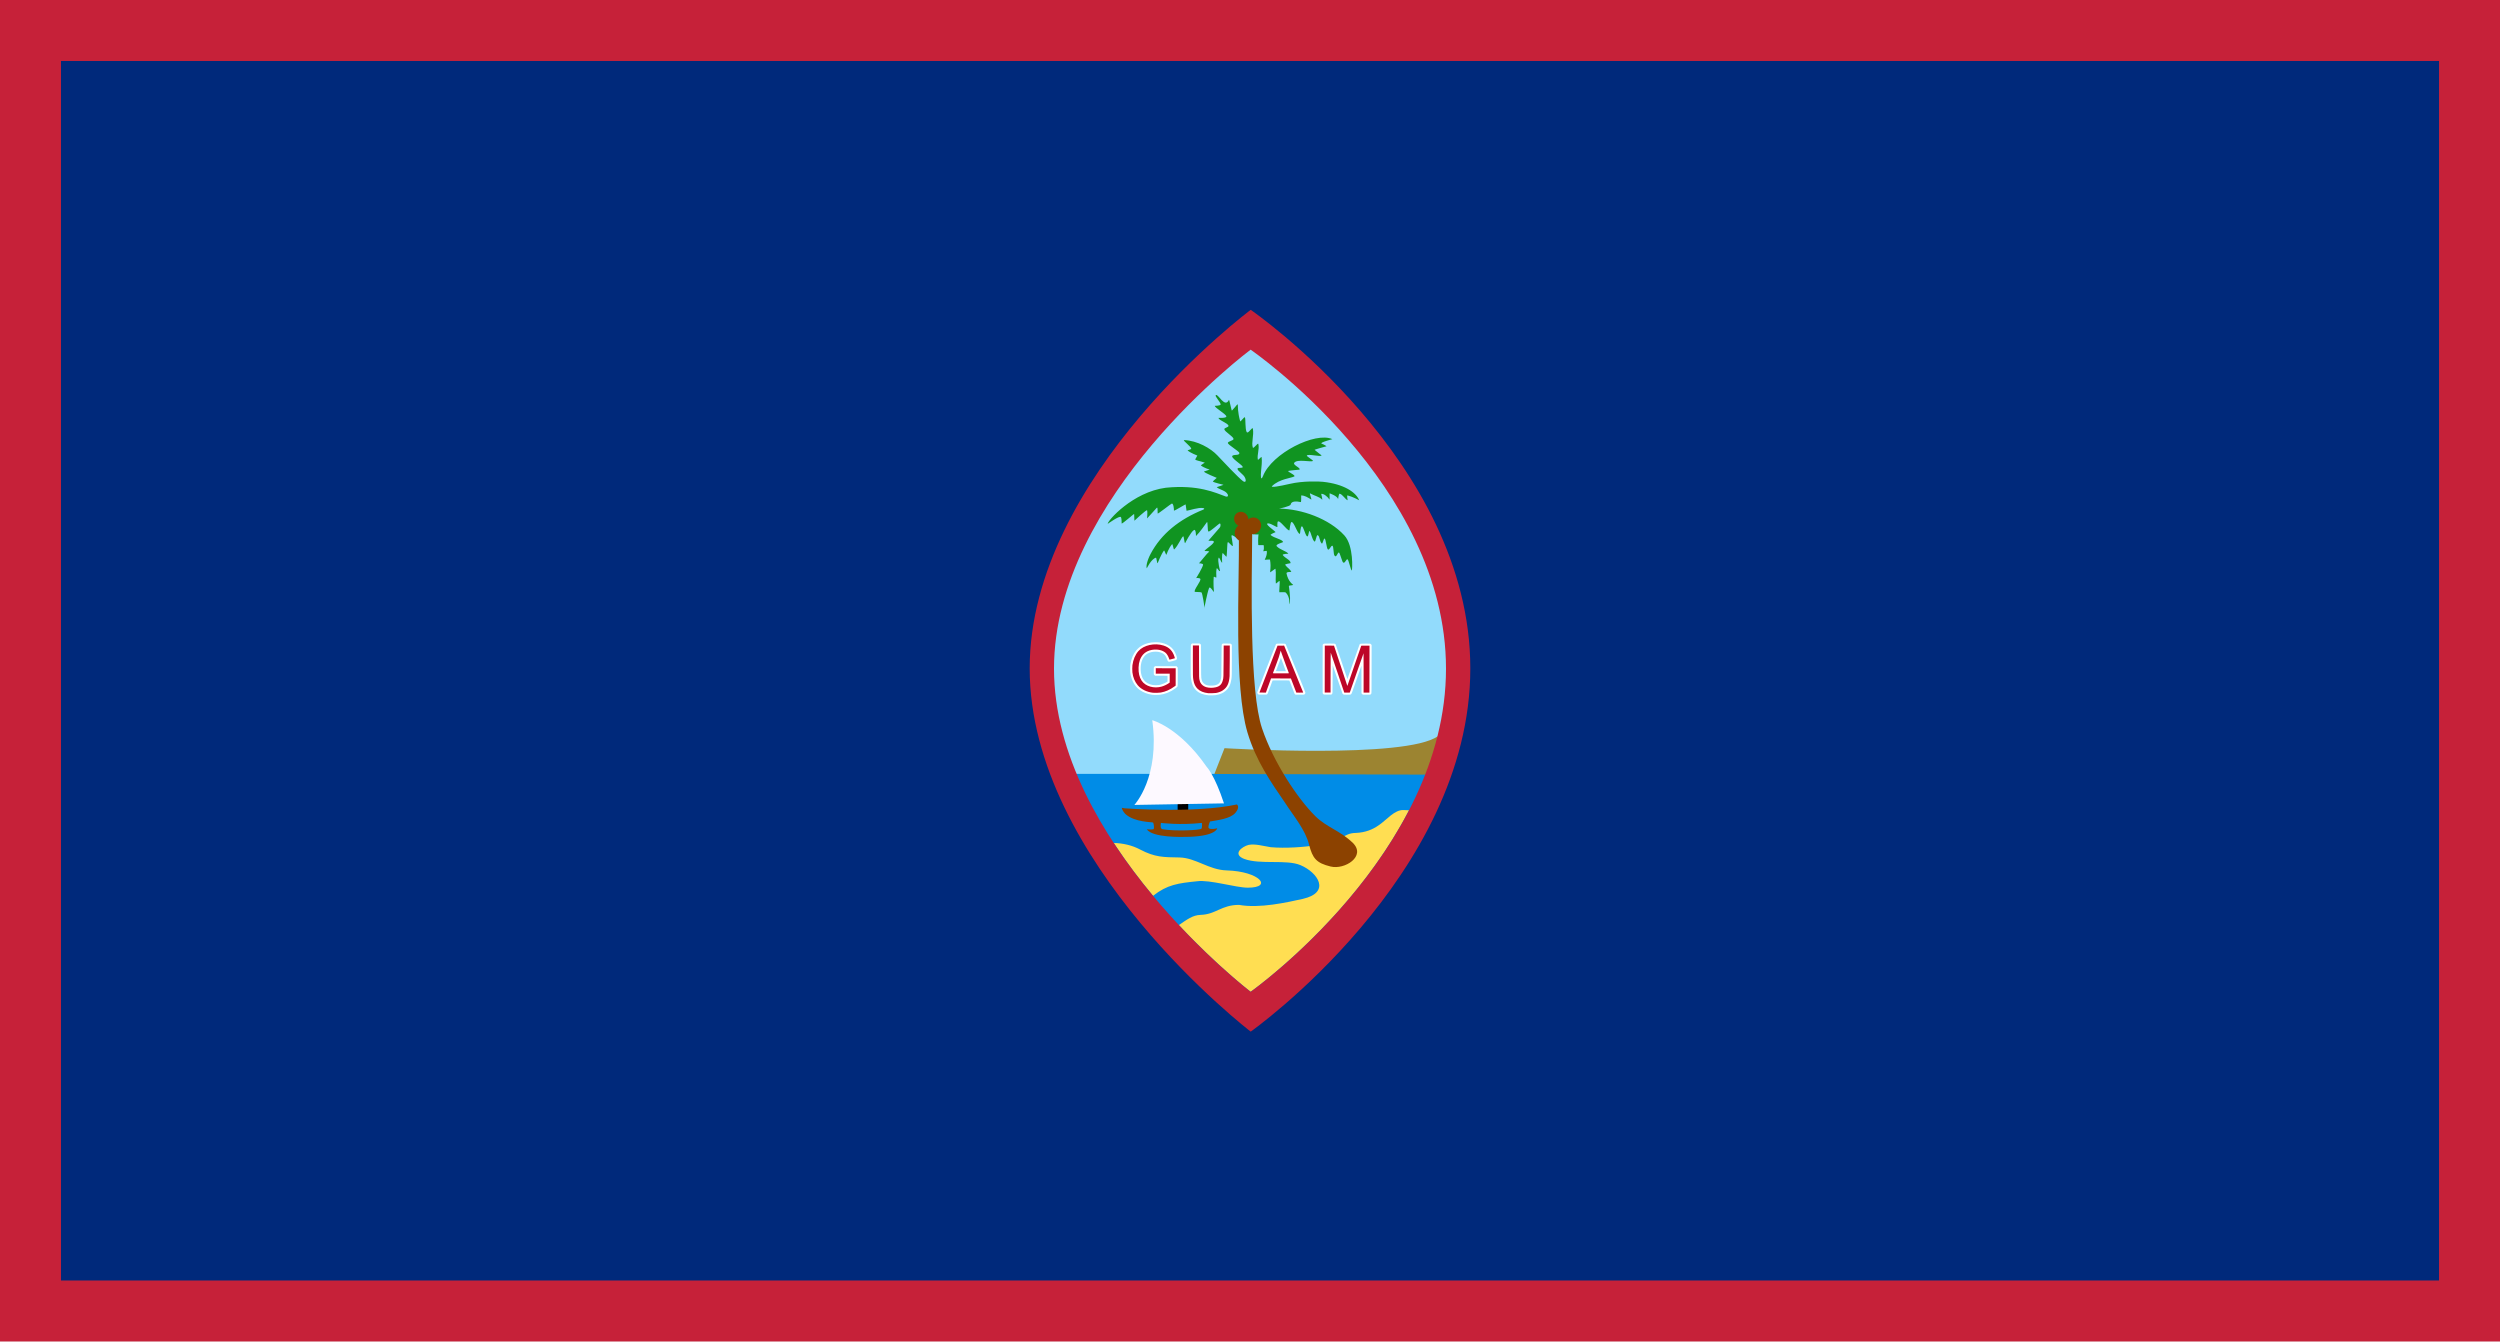
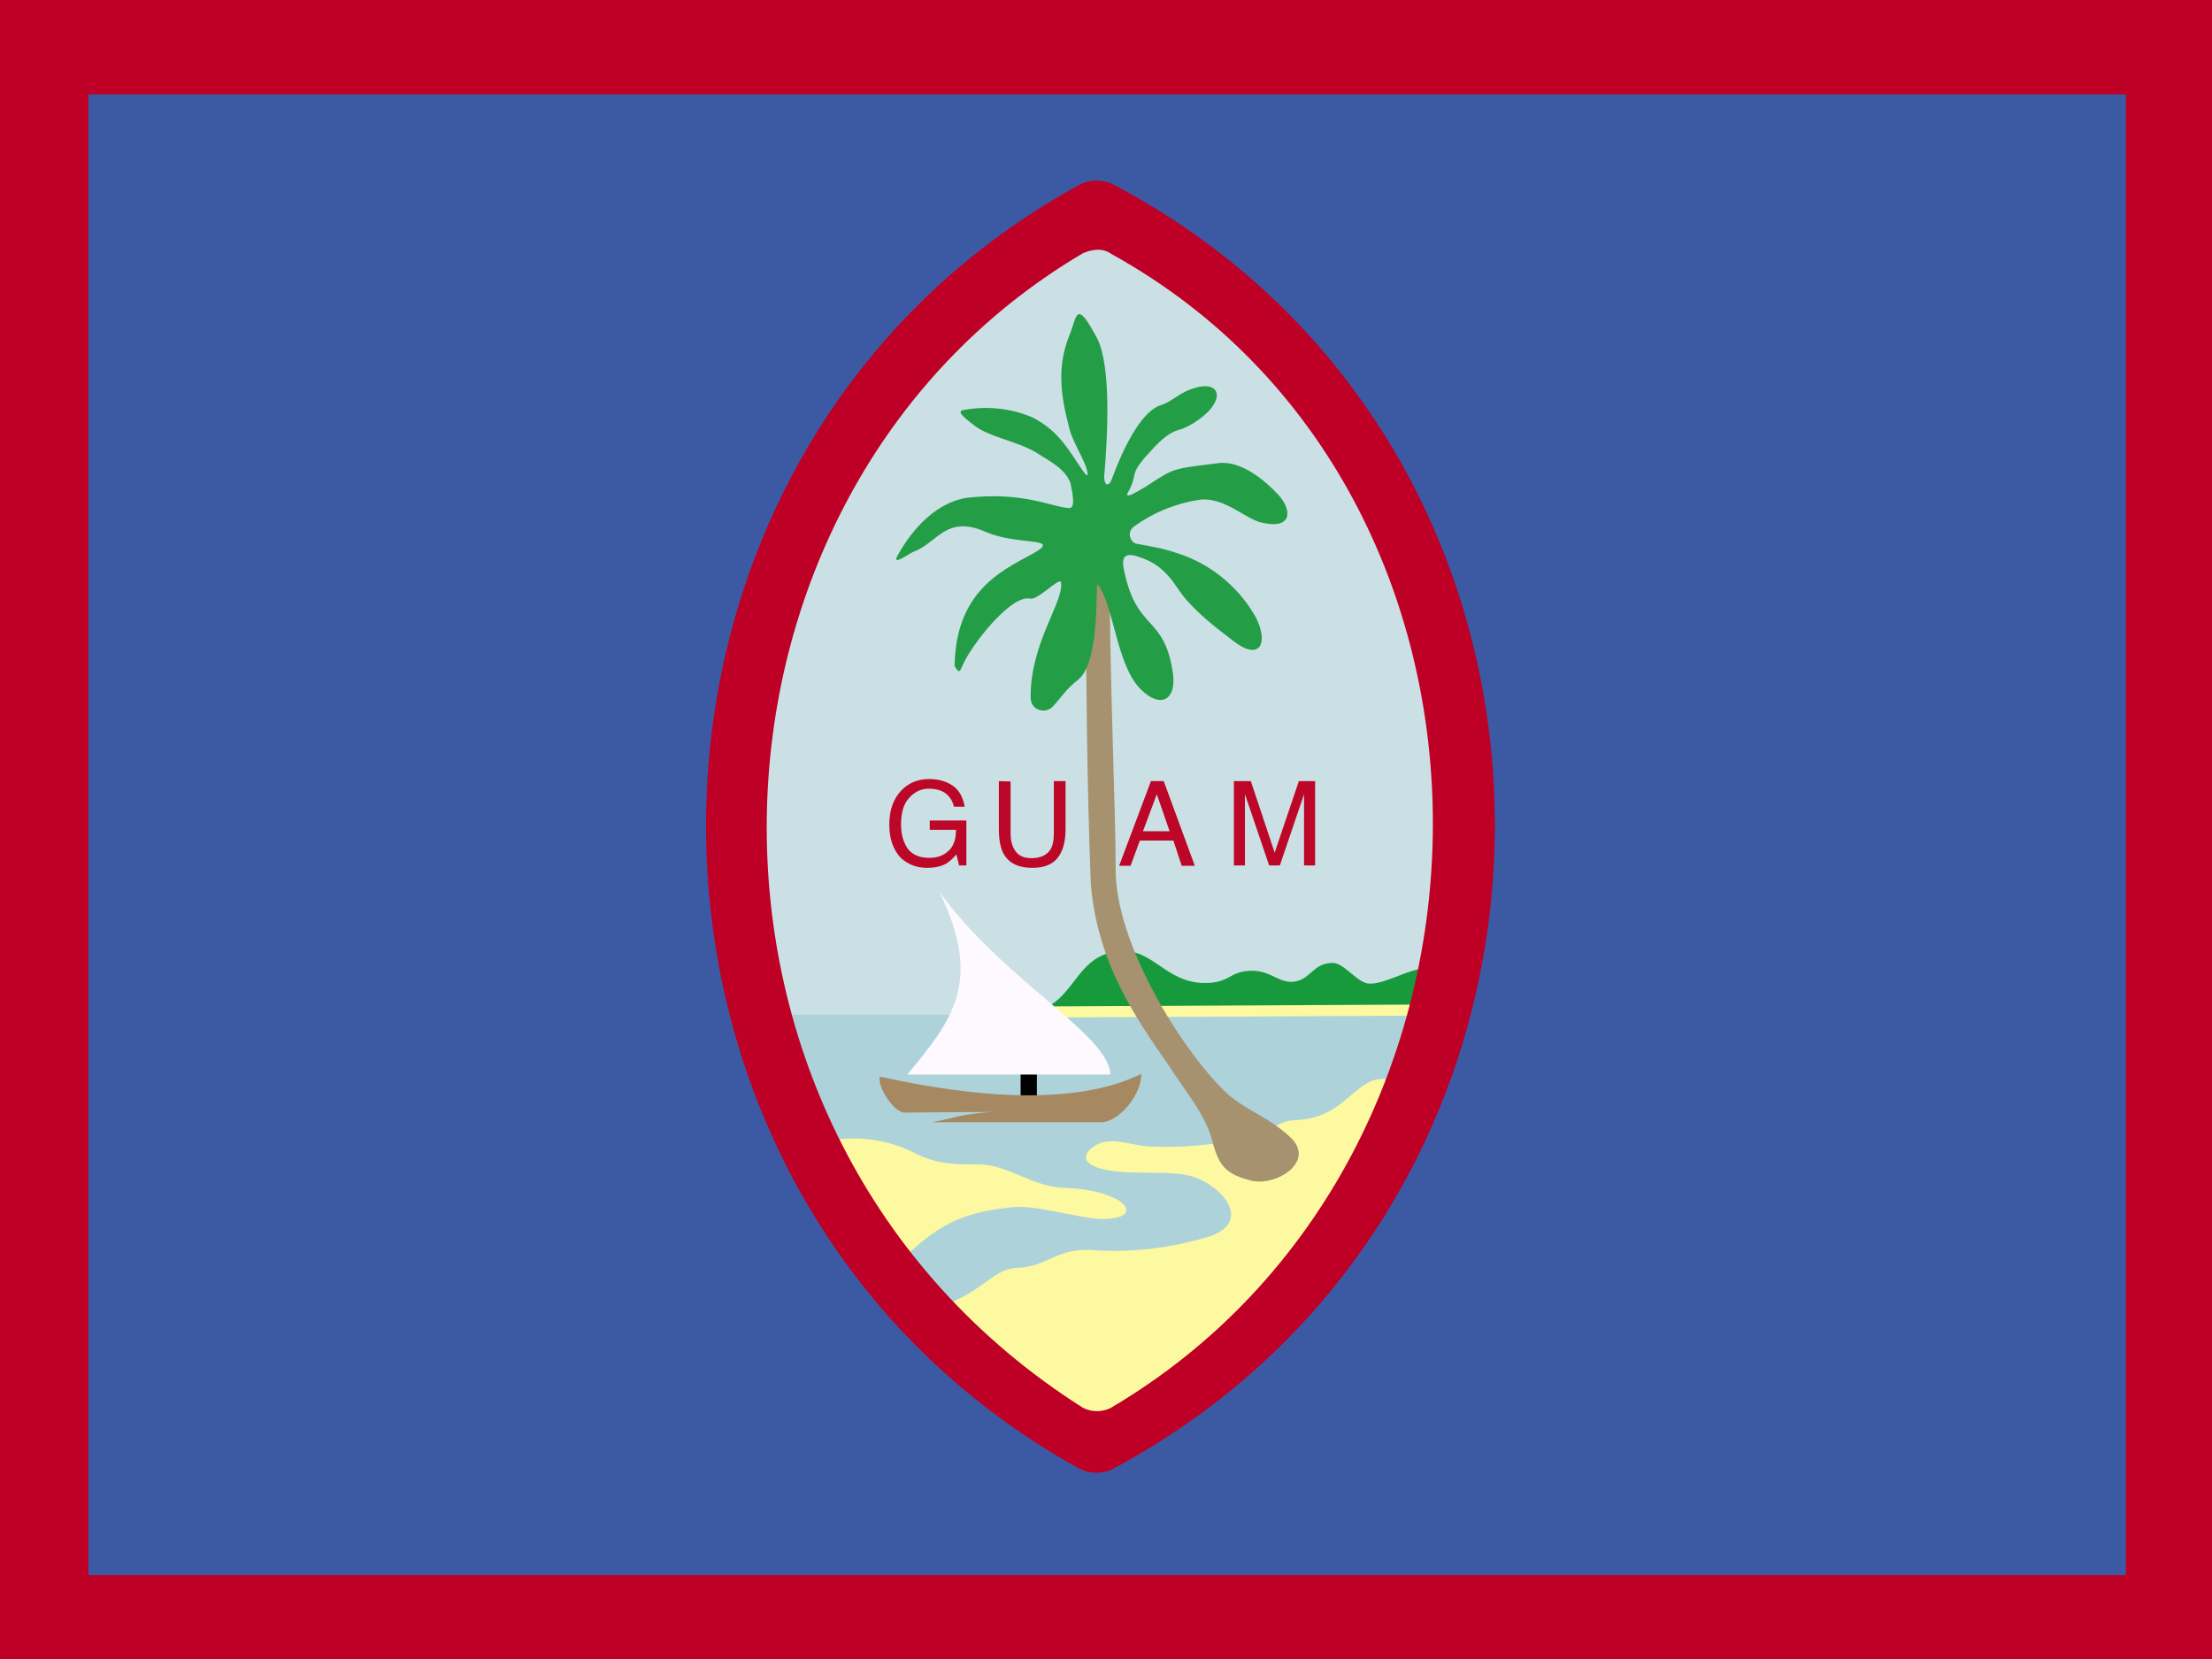
- <svg xmlns="http://www.w3.org/2000/svg" fill-rule="evenodd" clip-rule="evenodd" image-rendering="optimizeQuality" shape-rendering="geometricPrecision" text-rendering="geometricPrecision" viewBox="0 0 216958.34 116416.66">
-   <path fill="#c62139" d="M0-.005h216958.33V116416.66H0z" />
-   <path fill="#00297b" d="M5291.666 5291.667h206375v105833.331h-206375z" />
-   <path fill="#92dbfc" d="M108537.167 28617.296s-18122.53 14420.028-18122.53 29399.058c0 14981.029 18122.541 29783.057 18122.541 29783.057s18006.53-13724.025 18006.53-29783.057c0-16057.03-18006.54-29399.058-18006.54-29399.058z" />
-   <path fill="#008ce7" d="M92419.719 67159.562c4716.233 11327.588 16117.447 20639.81 16117.447 20639.81s11603.943-8844.17 16181.373-20640.687" />
-   <path fill="#9c8431" d="M124781.681 63890.343c-2794.003 1999.002-18515.022 1039-18515.022 1039l-879.002 2238.004 18719.024 57.999c78-306.998 265-672 330-982.002z" />
-   <path fill="#ffde52" d="M96651.642 73153.356c796.01 26.008 1589.01 193.997 2301.011 576 1273 668 2011.001 662.999 3383 683.999 1436.002 21.987 2563.004 1079.003 4115.006 1123.003 2859.004 80 4061.005 1500.001 1838.002 1499.001-1050.002-1.059-3301.004-706.001-4389.006-558.001-1654.002 168-2610 294.002-3834.001 1267.003-1166.001-1400.001-2332.002-2940.004-3414.012-4591.005m5656.011 7128.008c709.002-485.002 1197.002-864.002 1885.002-885.002 1337.002-41 1793.003-868 3338.005-867 1756.003 322 4136.005-211 5529.007-520.002 2473.004-570 1300.002-2300.004-197-2928.003-1210.002-518.001-3478.004-26.009-4885.006-540.001-1065.002-416-187-1079.001 386-1220.001 578-106 1198.002 85 1917.002 201.999 1284.002 113.001 2897.004-7.011 4025.006-182 2331.002-356.998 2235.001-1041 3360.005-1057.002 821-38 1446.002-281.998 2006-682.001 658.002-439 1343.003-1340.002 2139.004-1304l468.002 20.003c-4916.007 9510.012-13745.019 15753.018-13745.019 15753.018s-2853.004-2184.001-6226.008-5790.005z" />
-   <path fill="#8c4200" d="M113608.667 73315.355c305.001 1180.003 628.002 1581.003 1868.003 1884.001 1224.002 303.001 3094.003-887 1935.004-2042.003-1103.004-1074-2265.005-1349-3253.005-2316.003-1533.002-1520-3636.006-4662.006-4635.006-7633.01-1093.002-3248.003-903.002-12392.016-854.002-17024.022 1.006-54 133-86 148-108 71-102 139 33 28.001-646-29-174-167-354-166-530 1.005-314.002-1084.001 343-1370.003 903-65 128 208.001 493 208.001 565 37 4444.006-441 13218.017 739 17190.024 730.001 2459.003 2062.003 4358.006 3268.005 6115.007 723.001 1126.001 1769.002 2341.003 2084.002 3642.006" />
-   <g fill-rule="nonzero">
-     <path fill="#fff" d="M100086.654 60304.335c-14-2.117-69-8.996-122-16.007-377-46-780-204.999-1075.001-425-420-313-698-814.002-791-1429.003-26.01-172-25.01-615 1-784 74-474.999 248-894.002 498-1200 74-90.001 216-228.002 303-293.002 205-156 470-278.002 749-346 200-50 323-65 563-72 334.001-7.99 569.001 22.013 833.001 110 338 111.002 600.005 291 785.005 537.002 125 165.999 287 534.998 310 705.001 12 92.998-25.001 162-107 196.998-26.001 11.006-156 50.001-290 86-269.004 72.002-307.004 74.002-367.004 23.998-40-33.999-54-60-89-169-16-46-55-139.999-88-207-51-102.999-72-134-141-203-69-69.999-99-90.999-202-141-228-111.001-484.001-149-779.001-113.001-216 26.008-450 114.001-597 225.001-327 246-509.001 732-490 1306.001 25 783 357 1214.002 1040 1351.003 131 26.008 417 26.008 557 0 204-38 503-155.001 672-263.001l61-38v-249l1.01-250.002-539-3.995-539-3.996-34-23.997c-19-13.997-45-40-58-59-24-33-24-38.002-24-331.002 1-293 1-298 25-331 13-18.996 40-45 59-58.001l34-25.003 923 2.117 924 2.117 33 23.997c19 12.99 45 42 59 64l24.001 39.003 2.01 765c2.011 815 0 848-49 907-13.999 17.013-78 69-141 115.002-436 320.998-900 511.998-1377 567-123.001 13.996-481.001 18.996-557.001 7.99zm4829.003 41.003c-483-37.002-848.002-181.002-1114.002-438.002-262-253-392-570-450-1098-17-147-18-302.002-17-1496.004 2.01-1286 3-1334 23-1373 11.002-22.014 37-53.002 57-69l38-28.002 317.001-2.99c306-2.116 319-2.116 364 20.003 28 13.996 56 39.002 71 62l24.001 39.003 4 1380c3.001 1216.003 5.001 1393.001 20 1489.002 40 250 80 343.002 197 460 147 146 300 200.002 590 210 267.002 7.99 450.002-22.013 607.002-99 181-88 263-226.998 325-544.999 23-120.002 23-139.002 32-1501.004 9.001-1543 2.011-1415 85-1478l39-29h330.002c368 1.057 357-1.059 416 76.999l30 39 1.005 1238.001c1.006 1242.003-5 1502.003-38 1736.005-71 497.998-236 812.998-554 1059-107 82.999-151 111-256.001 162.999-161 81-347 136.001-558 166-110 16.007-471.001 27-583.001 18.996zm4322.006-67.001c-14-2.99-45-26.008-70-50-51-51.002-65-98-50-162 18.998-79.002 1583.001-4115.006 1608.001-4147.005 49-66 63-68 429-67 366.001 0 380.001 2.99 430.001 68 12.999 18.998 401.001 958.001 862.002 2089 732 1797.004 837 2062.003 837 2110.004 0 60.999-24 103-81 144-34 23.997-35 23.997-401 22.991h-367l-40-30.998c-51-39-50-35.002-287.002-655-108-283.001-201-523.002-207-533-9-17.992-55-18.997-735-20.003-681.002-1.058-726.002 0-733 17.013-4.002 10-96.002 261.998-205.002 559.998-108 297-206 556.001-218 575.001-11.999 18.997-37 45-55 58.002-33 23.997-39 23.997-363 25.003-181 1.058-340-1.058-354-3.995zm2343.002-2066.003c-15.999-45-404-1083-414-1108-4-11.008-9.001-6.007-17 16.006-18 54.001-415 1113.002-420 1122.001-3 3.995 191 7.99 430 8.996h436.001zm3314.005 2062.003c-46-13.997-96-67-109-116.002-7.002-27.998-9.002-713-4.001-2121.001l7.001-2079.002 28-38c56-73 51-72 552-71 417 1.057 452 2.115 487.002 20.001 20.002 11.007 46.998 35 58.999 53 11.986 17.013 244.999 702 517.001 1520.003 273 818.002 498 1488.002 501 1488.002 2.99 0 235-665.002 516-1477.003 319.002-924 521-1493 538.003-1519 56-81 50.998-80 510-79 390.999 0 408.999 1.058 446 22.013 21.009 11.985 49.999 40 65 61l26.01 40-2.99 2091.003c-3.995 1971-5.001 2093.001-22.992 2125.002-10.002 17.992-36.002 46.998-58.002 63l-39 29.998-319-1.058c-316 0-319 0-353-25.003-18.997-12.99-45-39.002-58.002-58.002l-25.003-33.999-2.99-1200.002-2.99-1199-55.999 158.999c-31 88-221.001 632-422.002 1209-353 1011.003-368 1052.003-409 1094.003-25.002 26.01-56 46-77 50.001-20.003 3.995-153.002 6.985-297 6.985-251-1.058-264-2.117-309-25.003-26.009-12.99-57.002-39-69-56.999-12.013-17.992-207-581.002-433.002-1251.001-226-669.002-415-1217.002-419-1217.002-5 0-8.998 542.002-10.998 1206-2.011 1351.003 4 1252.004-80 1308.003l-43 28.001-298 1.058c-164.002 1.06-313.002-2.99-331.002-8.996z" />
-     <path fill="#bd0728" d="M100058.654 60119.336c-542-62-1030-302.001-1324.001-652-248-294-408-682-461-1118.003-17-143.999-16-484 2.01-621.998 62-475.002 250-918.002 519-1223.003 459-521 1412-731.003 2186.001-481 488 156.999 778 454.999 943 966 23 71 40 131 38 134-6.001 3.996-422 117.002-453 123-18 2.99-27-13.997-54-93.999-77-226.002-194-414.001-324-518.001-284-226-684-309-1153-238.001-300 46-598 200.002-769 398-257.001 297.003-384.001 661-400.001 1142.003-15 476 71 839 270 1139 323 488 1075 706.002 1744.001 506 214-64 447-174.997 611-292l75.999-53.998 1.006-385v-386.002l-604.005-1.058-605-1.058 1.01-236.001v-236l864 2.116 864.001 1.059-2.011 752.001-1.006 752-95 70c-389 286.002-779.004 459.003-1196.004 533.001-154 27.001-522 37-678 18.997zm4787.003 36.999c-392-43-697.002-169-913.002-379-197-191-310-428-369-772.998-42-248.003-45-376.003-43-1696.005l2.01-1293.001 265.001 1.059h264l2.011 1379c2.011 1467.002 1.006 1443.002 57 1664.004 71 282 281 491 581.002 578 240 70 564 71 837 2.99 324-81 498-255 586-585.001 68-253 67.002-229 74-1690.002l7.002-1345.001 265 1.058h264l-3 1247c-1.005 718-7.001 1317.001-14 1413.003-45 632-209 974-592 1233-151 103-356 181-582 223-98 17.992-576.001 31.001-688.001 18.997zm4474.006-113.998c12.999-33.002 366-948.002 785-2034.004l763.002-1974.002 286-2.117 287-2.99 822.001 2020.003c452 1111.002 825.001 2029.003 829.001 2040.004 7.001 18.998-11.001 20.003-292 20.003l-300-1.058-52-135.001c-29-74-134-351-235-614l-183.002-478.003-862-3.995-862.002-5-224 616-224 616.001-281-1.059h-280zm2534.002-1625.003c-3-11.007-121-326-261-700.001s-298-808-350-966.002c-52-157-97-288-99-291-3-2.99-23 66-44 153.001-69 289-135 487-381 1137.003-133 354.999-246 654-250 664.998-8.002 18.997 30 20.003 691 21.008 660 1.06 699 0 694-18.997zm3112.005-354 4-2039.001 400 3.995 399 3.995 540 1625.003c297 893 557.001 1680.002 577.001 1749.003 21.008 68 40 121.999 43 119.999 2.117-2.99 69.001-196.001 148-430.001 80.003-233 350.002-1017.001 601.002-1742.003l457.002-1318.001 358-2.116 358-2.117-3.995 2038.002-3.995 2039.004-253-1.058h-253l2.99-1713.003c2.115-942.002-1.06-1707.003-7.013-1701.002-5 6.006-256 718-557.001 1582.003-300.998 864-568 1629-593 1700l-46 129.002h-477.999l-582.002-1726.003c-320-949-586-1733.003-591-1743.002-5-8.996-10.999 767.001-12.999 1725.003l-4 1741.001h-253l-253-1.058z" />
-   </g>
-   <path fill="#109421" d="M97273.642 44871.316c77 106.001 66 563.001 66 563.001 63 38 1085.01-870.001 1085.01-829.001 1 191.001 24 585.001 24 585.001s1058.001-1006.001 1102.001-900.001c49 119-4 702.001-4 702.001s704-776.001 833-916.001c93.001-100 78.001 126 87.001 491 2.01 65 1153.998-850 1223.998-866 149-32 195 475 187 602-6 94 1063.002-610 1016.002-517l79 541c298-41 1008.001-306 1435.001-237 137 22 130 91 8.001 141-2058.002 833.001-3641.002 2089.002-4563.002 3839.005-314 596-410 1116.001-327 1247.001 0 0 370-796 787-921 56-16 93 510 150 480 0 0 316-798.002 544-1092.002 61-79 163 419.001 228 345.001 0 0 164-534.001 484.999-906.001 46-53 129 505 180 458 333.001-307 646.001-1077 771.001-1134 87-68 102 640 185 579 0 0 475.002-954.002 759.002-1127.002 182-112 175 521 175 521 362-357 761-949 950-1206 87.002-118 39 780 132 815 119 46 899.002-688 987.002-703 58-10.002 126 209-26 385-12.002 13.999-964.001 1112.001-964.001 1112.001 185 35 257-17 390 18 395 104-740.001 755.001-721.001 877.001 0 0 547-10.002 364 96-132 77-855 1008-855 975.002 0-17 363 8 361 112-3 193-601 1188-607 1182-33-33 321-43 369 55 88 181.002-614.001 986.002-477.001 1123.002 18.999 19 401 6.001 571 44 82 18 312 1462.002 254 1404.002-12.997-13.999 246.002-1354.001 403.002-1762.002 96-247 403 373 428 318-12.999 0-62-881.001-19-1282.001 12-112 233 117 230 10.002-8-243.002-28-503.002 22-740.002 38-179 226 323 299.001 188 0 0-228-872-133-1118 63-162.002 215 392 315 414 0 0-56-678.002 49-853.002l317 340.001c69-109 56-1165.001 120-1264.001 53-83 382.001 396 431.001 321 44-68-139-852.002-98-914.002 58-89 419.001 218 426 212.001 147-148 142.001-517.001 204.001-654.001 166-371 1118.001-419 1230.001-155 55.001 128 17 293-5 492 9.001 8.001 477 42 481 6.001 0 0-56 437-23 918.002 5 64 475-16 481 48 43 453-61 495-61 495 4 33 317.001-48 322.001-12.999 34 221-37 490-177 749-21 37.002 448-36 455 7.002 57 340 68 610.001 9.001 1090.001-5 39 459.001-339 466.001-300 70 404-10.999 840 31 1258.001 10.001 97.001 307-289 334-177 27 110-66 910.001-21 955.001 0 0 497.001-25 541.001 17 394.001 370 319 1016.001 319 1016.001 108-80 67.001-858-42-1570.002-12-75 382.001-46 370.001-116 0 0-432-260-574-984.002-30.001-155 417-123 417-123-124-285-342-339-527.001-613-60-90 464-131 464-157 1.006-273-442-403-671-687-98-121 478-127.002 478-127.002-169-235-726-338-1010-649-155-169 565-335 556-364-79-249-756-327-1084.002-608.002-68-58 428.001-254 428.001-254-50-106-1131.001-817-581-752 232 28 703 358 740 308 0 0-20-415 28-465 181-188.002 805.001 798 1017.001 758 0 0 78-706 174.001-725 228-43 506 1028 731 1028 30 0 47-619 163-653 131.001-38 278.001 694 444.001 856.001 154.001 149 156.001-572.001 246.001-435.001 153 221 190 682.001 399 885.002 136 132 161-636.002 312-533.002 175 119.001 134 517.002 331.001 713.002 94 93 157-507 264-419 95 77 159 811 261.001 927 130 148 280-387 415-302 97 62 74 697 164 833 184 282.002 280.002-341 402.001-245 85 65 269 795.002 346.001 853.002 171 130 265-332 395-267 94 46 284 986 362 962 51-15.999 177-2142.002-641.002-3039.004-1333-1462.002-3720.003-2306.002-5668.005-2327.002 0 0 979.001-195 1005-357 52.001-323 538.002-285 877.002-211 60 12.999 28-571.002 36-574.002 303-7 574.001 172 864.001 348 90 55-183-585-87-530 372 215 786 278 1037.001 539 66 69.002-76-493-76-493 186-45 553.001 223 697.001 474 70 124.002-4-655 51-517 0 0 648 220 718 493 0 0 53.002-494 140-468 260.001 68 488.003 507 691.002 570 0 0-84-440-17.992-423 488 123 1018.001 425 1017.001 423-275-688-1318.002-1409.001-3153.004-1602.002-337-34.999-1704.002-91-2863.004 178.002-950 220-1700.002 345-1546.002 195 628.002-615.002 1643.002-690.002 1922.003-833.002 200-102-673-439-500-487 172-41 952-106 952-106 169-132-567-390.001-457-582.002 220-385 1521.002-35 1632.003-181 36-49-559.002-401-534.002-453 95-195 1253.002 144 1280.002-26 0 0-351-262-601-477.001-30-26 1034-312 1034-312-20-20-182-134-426-229-223-87 934.002-388 934.002-388-1466.002-670.002-5271.008 1236-6026.008 3214.003-196 472-202-41-161-441.001 39-430 93-807 47-1202.002-14-117-311 311.001-331 197.001-76-420 149-881.001 46-1347.001-34-157-428.002 463-480.002 306-144-431 108-1037.002 6.001-1631.002-40-232-413 497-538 289-146-241-82-1134.002-151-1269.002-56-108-388.001 428-416.001 327-450-1637.002 148-1841.002-716-918-30.001 32-222.001-968.002-255.001-934.002-354 758.002-934.002-540-1132.002-419-148 92 404 594 410 820 3.001 109-508 116-508 116 11 187 972.002 711.002 1003.002 916.002 25 169-680.002 127-680.002 127 22 229 823.002 447 867.002 690.002 25 134-375 164-362 300 21 209 774 622 799 835.001 17 148-481 209-493 347-15 167 1000 727.001 1001 884.001 1.006 222-404 108-588 220-259 157.001 831 793.001 877.002 974.002 36 159-436.002 19-452.002 164-20 190 534.002 477.001 661.002 803.001 127 322-3.001 404-185.001 276-365-257-1837.002-1821.002-2228.003-2238.003-568-606-1731.002-1285-2891.004-1325-121 37 624.002 564 629.002 755 1.005 49-335.001 122-320.001 137 206 206 847.001 451 847.001 451l-184 331.001c43 97 347 123 834 283 0 0-365 226-338 247 258 206 758.002 358 758.002 358l-492.001 165c-29 95 1107.001 550.002 1107.001 550.002s-355 306-339 322c87 87 922 280 922 280 14 14-590 202-586 206 219 219 823.002 290.001 964.002 652.002 0 0 83 206-156 167-940.002-341-2396.004-1047.001-5219.004-770.001-2886.011 376.001-5085.013 2885.003-5047.013 3135.004 0 0 1032-740.001 1141.001-590z" />
-   <g fill="#8c4200" transform="translate(201503.018 49556.295)">
-     <ellipse cx="-76406.734" cy="-54552.762" rx="609.989" ry="646.731" transform="rotate(-32.773)skewX(.012)" />
-     <ellipse cx="80113.359" cy="46920.699" rx="696.674" ry="738.637" transform="rotate(32.786)scale(-1 1)skewY(.013)" />
-     <ellipse cx="80494.336" cy="47852.852" rx="743.691" ry="788.485" transform="rotate(32.786)scale(-1 1)skewY(.013)" />
-   </g>
-   <path d="M102199.713 69706.336h919v687h-919z" />
-   <path fill="#8c4200" d="M97603.708 70148.337s6037.009 459.999 9739.011-334.999c0 0 311.001 210.999-136 732.999-447 521.001-1578 632.999-2199.001 745 0 0-149 335-137 509 12.999 174.001 392 156.001 578 118.002l186-37.002s-87 652.002-2372.001 739.002c-750.001 28.998-3222.999 81-3745.999-652.002 0 0 453 37.002 571 0 118-36.999 32-509-12.01-578.001-42.99-67.998-1603 0-2422-757.999-203-216.001-300-446-300-528 0-7.012 250 44 250 44m3146.01 1267s1651.998 211 3553 0c0 0 50 360-37.001 497.001-87 136.999-2280.001 242.001-3385.999 50.001-178-57.002-184-275.003-130-547.002" />
-   <path fill="#fdf9ff" d="M98443.718 69854.337s2240-2382.001 1554-7352.007c0 0 2333.998 601.001 4713 4034.005 0 0 694 697 1510.001 3183.001z" />
-   <path fill="#c62139" d="M108540.72 26889.305S89359.708 41168.314 89359.708 58005.326c0 16839.012 19181.012 31522.022 19181.012 31522.022s19058.02-13472.01 19058.02-31522.022c0-18049.013-19058.02-31116.021-19058.02-31116.021m-7 3456.003S91469.708 43048.315 91469.708 58027.326c0 14981.012 17064.012 28044.022 17064.012 28044.022s16955.02-11985.01 16955.02-28044.022c0-16057.011-16955.02-27682.018-16955.02-27682.018" />
+ <svg xmlns="http://www.w3.org/2000/svg" id="flag-icons-gu" viewBox="0 0 640 480">
+   <path fill="#be0027" fill-rule="evenodd" d="M0 0h640v480H0z" />
+   <path fill="#3b5aa3" fill-rule="evenodd" d="M25.6 27.3h589.5v428.4H25.6z" />
+   <path fill="#cbe0e5" fill-rule="evenodd" d="M314.4 413.2a10 10 0 0 0 8.4.1c137.8-73.3 137.8-274.3.1-346.6a10 10 0 0 0-8.7.2c-134.3 73.4-134.7 272.1.1 346.3z" />
+   <path fill="#add2d9" fill-rule="evenodd" d="M314.4 416.9c2 1.7 6.4 1.5 8.4 0 101.5-76 102-123.3 97.6-123.3h-201c-3 0 1.8 48.2 95 123.3" />
+   <path fill="#fdf9a1" fill-rule="evenodd" d="M235.3 331.2a39 39 0 0 1 27.9 1.7c7.6 4 12 4 20.2 4 8.6.2 15.3 6.5 24.6 6.8 17.1.4 24.3 8.9 11 9-6.2 0-19.7-4.3-26.2-3.4-13.6 1.4-22.2 4.4-35 18.7l14.8 10c12.8-5.1 14.9-11 22-11.2 8-.3 10.7-5.2 20-5.2a93 93 0 0 0 33-3.2c14.8-3.4 7.8-13.8-1.2-17.5-7.3-3.1-20.8-.1-29.2-3.2-6.4-2.5-1.2-6.5 2.3-7.3 3.4-.7 7.1.5 11.4 1.2 7.7.6 17.4-.1 24.1-1.2 14-2.1 13.4-6.2 20-6.3 5-.3 8.7-1.7 12-4.1 4-2.7 8.1-8 12.9-7.8l12.7.5-18 40.4-50.7 51.7-26.3 10-57.8-37.7-29.1-44.7z" />
+   <path fill="#179a3b" fill-rule="evenodd" d="m301.8 292 116-.6 2-10.3s-4.1-.6-7.5-.8c-4.1-.3-11.3 4.4-16 4.3-3.5 0-7.3-6-10.7-6-6 0-6.4 5.3-12 5.5-4.5-.2-6.4-3.6-12.3-3.2s-5.6 3.7-13.3 3.5c-10.2-.3-14.3-9.1-22.5-9.2-13.6-.2-14 13-23.8 16.7z" />
+   <path fill="#fdf9a1" fill-rule="evenodd" d="m301.8 294.4 119.4-.6v-3.2l-122.2.6z" />
+   <path fill="#a79270" fill-rule="evenodd" d="M350.8 330.3c1.9 7 3.8 9.4 11.2 11.3 7.3 1.7 18.5-5.4 11.6-12.3-6.6-6.4-13.6-8-19.5-13.8-12.5-12.3-31.3-42.5-31.3-63.8 0-18.3-1.8-55.8-1.8-91.3 0-2.3-7 6.4-7 8.8.4 31.3.4 55 1.6 86.6 2 23.1 13 38.7 22.7 52.7 4.3 6.8 10.6 14 12.5 21.8" />
+   <path fill="#239e46" fill-rule="evenodd" d="M259.6 160.9c-1.5 3 3.6-.9 4.8-1.3 6.7-2.4 9.3-10.8 20.8-5.7 9 3.9 21.1 1.6 14.8 5.6-7.8 4.7-23.5 9.9-23.8 33.2 1.3 2.2 1.4 1.9 2.5-.6 2.4-5.4 13.7-20.1 19.3-18.9 2.3.6 8.9-6.7 9-4.6.7 5.8-9 17.6-8.8 33.3 0 3.7 4.5 4.9 6.6 2.3 2.2-2.3 3.4-4.6 7.2-7.6 6.6-5.4 4.8-28.6 5.6-27.5 4.7 6 5.4 23.3 12.4 30.3 5.9 5.9 10.6 3 9.3-5-2.5-16.4-10.2-11.7-13.9-28.6-.8-3.3-1-6.2 3.4-4.9 5.3 1.6 8.5 4 12.4 10 4 5.8 11.4 11.3 15.7 14.6 7.5 5.8 10.2.8 6.6-6.6a40 40 0 0 0-21-18.2c-6.2-2.2-8.4-2.4-13.8-3.4-1.5-.3-3-3.4-.4-5.1a43 43 0 0 1 19.6-7.7c6.7-.2 12 5.2 16.7 6.6 9.4 2.4 9.4-3.5 5.2-8-3.4-3.7-10.6-10-17.3-9.1-13.5 1.7-12.6 1.3-21 6.8-3 1.8-6.4 3.8-5.1 1.6 3-5.5.2-4.5 4.9-10.1 3.6-4 6.3-7 10-8 3.4-.9 8-4.5 9.3-6.4 3.4-4.6.5-7.3-4.7-5.7-4.6 1.2-7 4.2-10 5-7.4 2.4-13.3 19-14.2 21.4-1.1 2.8-2.4 1.4-2.2-1 1-11.7 2-31.5-2-39.6-6.4-12-5.8-6.4-8.2-.7-3.6 9-2.3 17.5 0 26.3 1 4.4 4.6 9.4 5.3 12.9.5 2.7-1.6-.8-2.8-2.5-3.9-6-6.8-10-13.2-13.3a35 35 0 0 0-20.2-2c-1.8.6 2 3.2 3.5 4.4 4.3 3.4 12.4 4.5 18 7.9 4.6 2.9 8.2 4.7 9.8 8.7.6 3 1.6 7.4-.4 7.3-5.1-.3-13-4.8-29.4-3-8.4 1.2-15.6 8.3-20.3 16.9" />
+   <path fill-rule="evenodd" d="M295.3 310.6h4.7v7.9h-4.7z" />
+   <path fill="#fdf9ff" fill-rule="evenodd" d="M271.7 257.9c18.8 26 49 41.2 49.6 53h-58.8c13.5-16.2 21.8-27.2 9.2-53" />
+   <path fill="#a68861" fill-rule="evenodd" d="M254.6 311.5c25.6 5.7 56.1 8.9 75.6-.8.2 5.7-6.3 14-11.7 14h-49c5.7-.9 9-2.6 18.2-3l-26 .2c-3 .1-8-7.6-7.1-10.4" />
+   <path fill="#be0027" fill-rule="evenodd" d="M312.6 425c2.6 1.5 6.7 1.4 9 .2 147.8-78.7 147.9-294.4.2-372a11 11 0 0 0-9.4.2c-144 78.8-144.4 292 .2 371.7zm.7-17.7a9 9 0 0 0 8 .1c123.6-72.8 125.1-265.1.1-334-2.4-1.8-5.9-1.2-8.3 0-118.4 70.1-125 254.5.2 333.9" />
+   <path fill="#bd0728" d="M268.8 225.4q3.4 0 6 1.4 3.5 1.8 4.3 6.6H276q-.6-2.6-2.6-4-1.8-1.2-4.7-1.2-3.3 0-5.7 2.7-2.3 2.5-2.3 7.6 0 4.2 1.9 7 2 2.7 6.3 2.7 3.3 0 5.4-1.9 2.3-1.9 2.3-6.2H269v-2.7h10.6v13h-2.1l-.8-3.2q-1.6 1.9-3 2.7-2.2 1.2-5.5 1.2-4.3 0-7.5-2.8-3.4-3.6-3.4-9.7t3.3-9.7q3.2-3.5 8.2-3.5m-.6 0" aria-label="G" font-family="helvetica" font-size="25.6" />
+   <path fill="#bd0728" d="M292.4 226.1v15.2q0 2.6 1 4.3 1.4 2.7 5 2.7 4.1 0 5.7-2.8.8-1.6.8-4.2V226h3.4v13.8q0 4.4-1.4 7-2.1 4.3-8.2 4.3-6.3 0-8.5-4.4-1.2-2.5-1.2-6.9V226zm6.3 0" aria-label="U" font-family="helvetica" font-size="25.6" />
+   <path fill="#bd0728" d="m338.4 240.5-3.7-10.7-4 10.7zM333 226h3.7l9 24.5h-3.8l-2.4-7.3h-9.7l-2.7 7.3h-3.3z" aria-label="A" font-family="helvetica" font-size="25.6" />
+   <path fill="#bd0728" d="M357 226h4.9l6.9 20.7 7-20.7h4.7v24.4h-3.2v-20.6l-7 20.6h-3.1l-7-20.6v20.6H357z" aria-label="M" font-family="helvetica" font-size="25.6" />
</svg>
